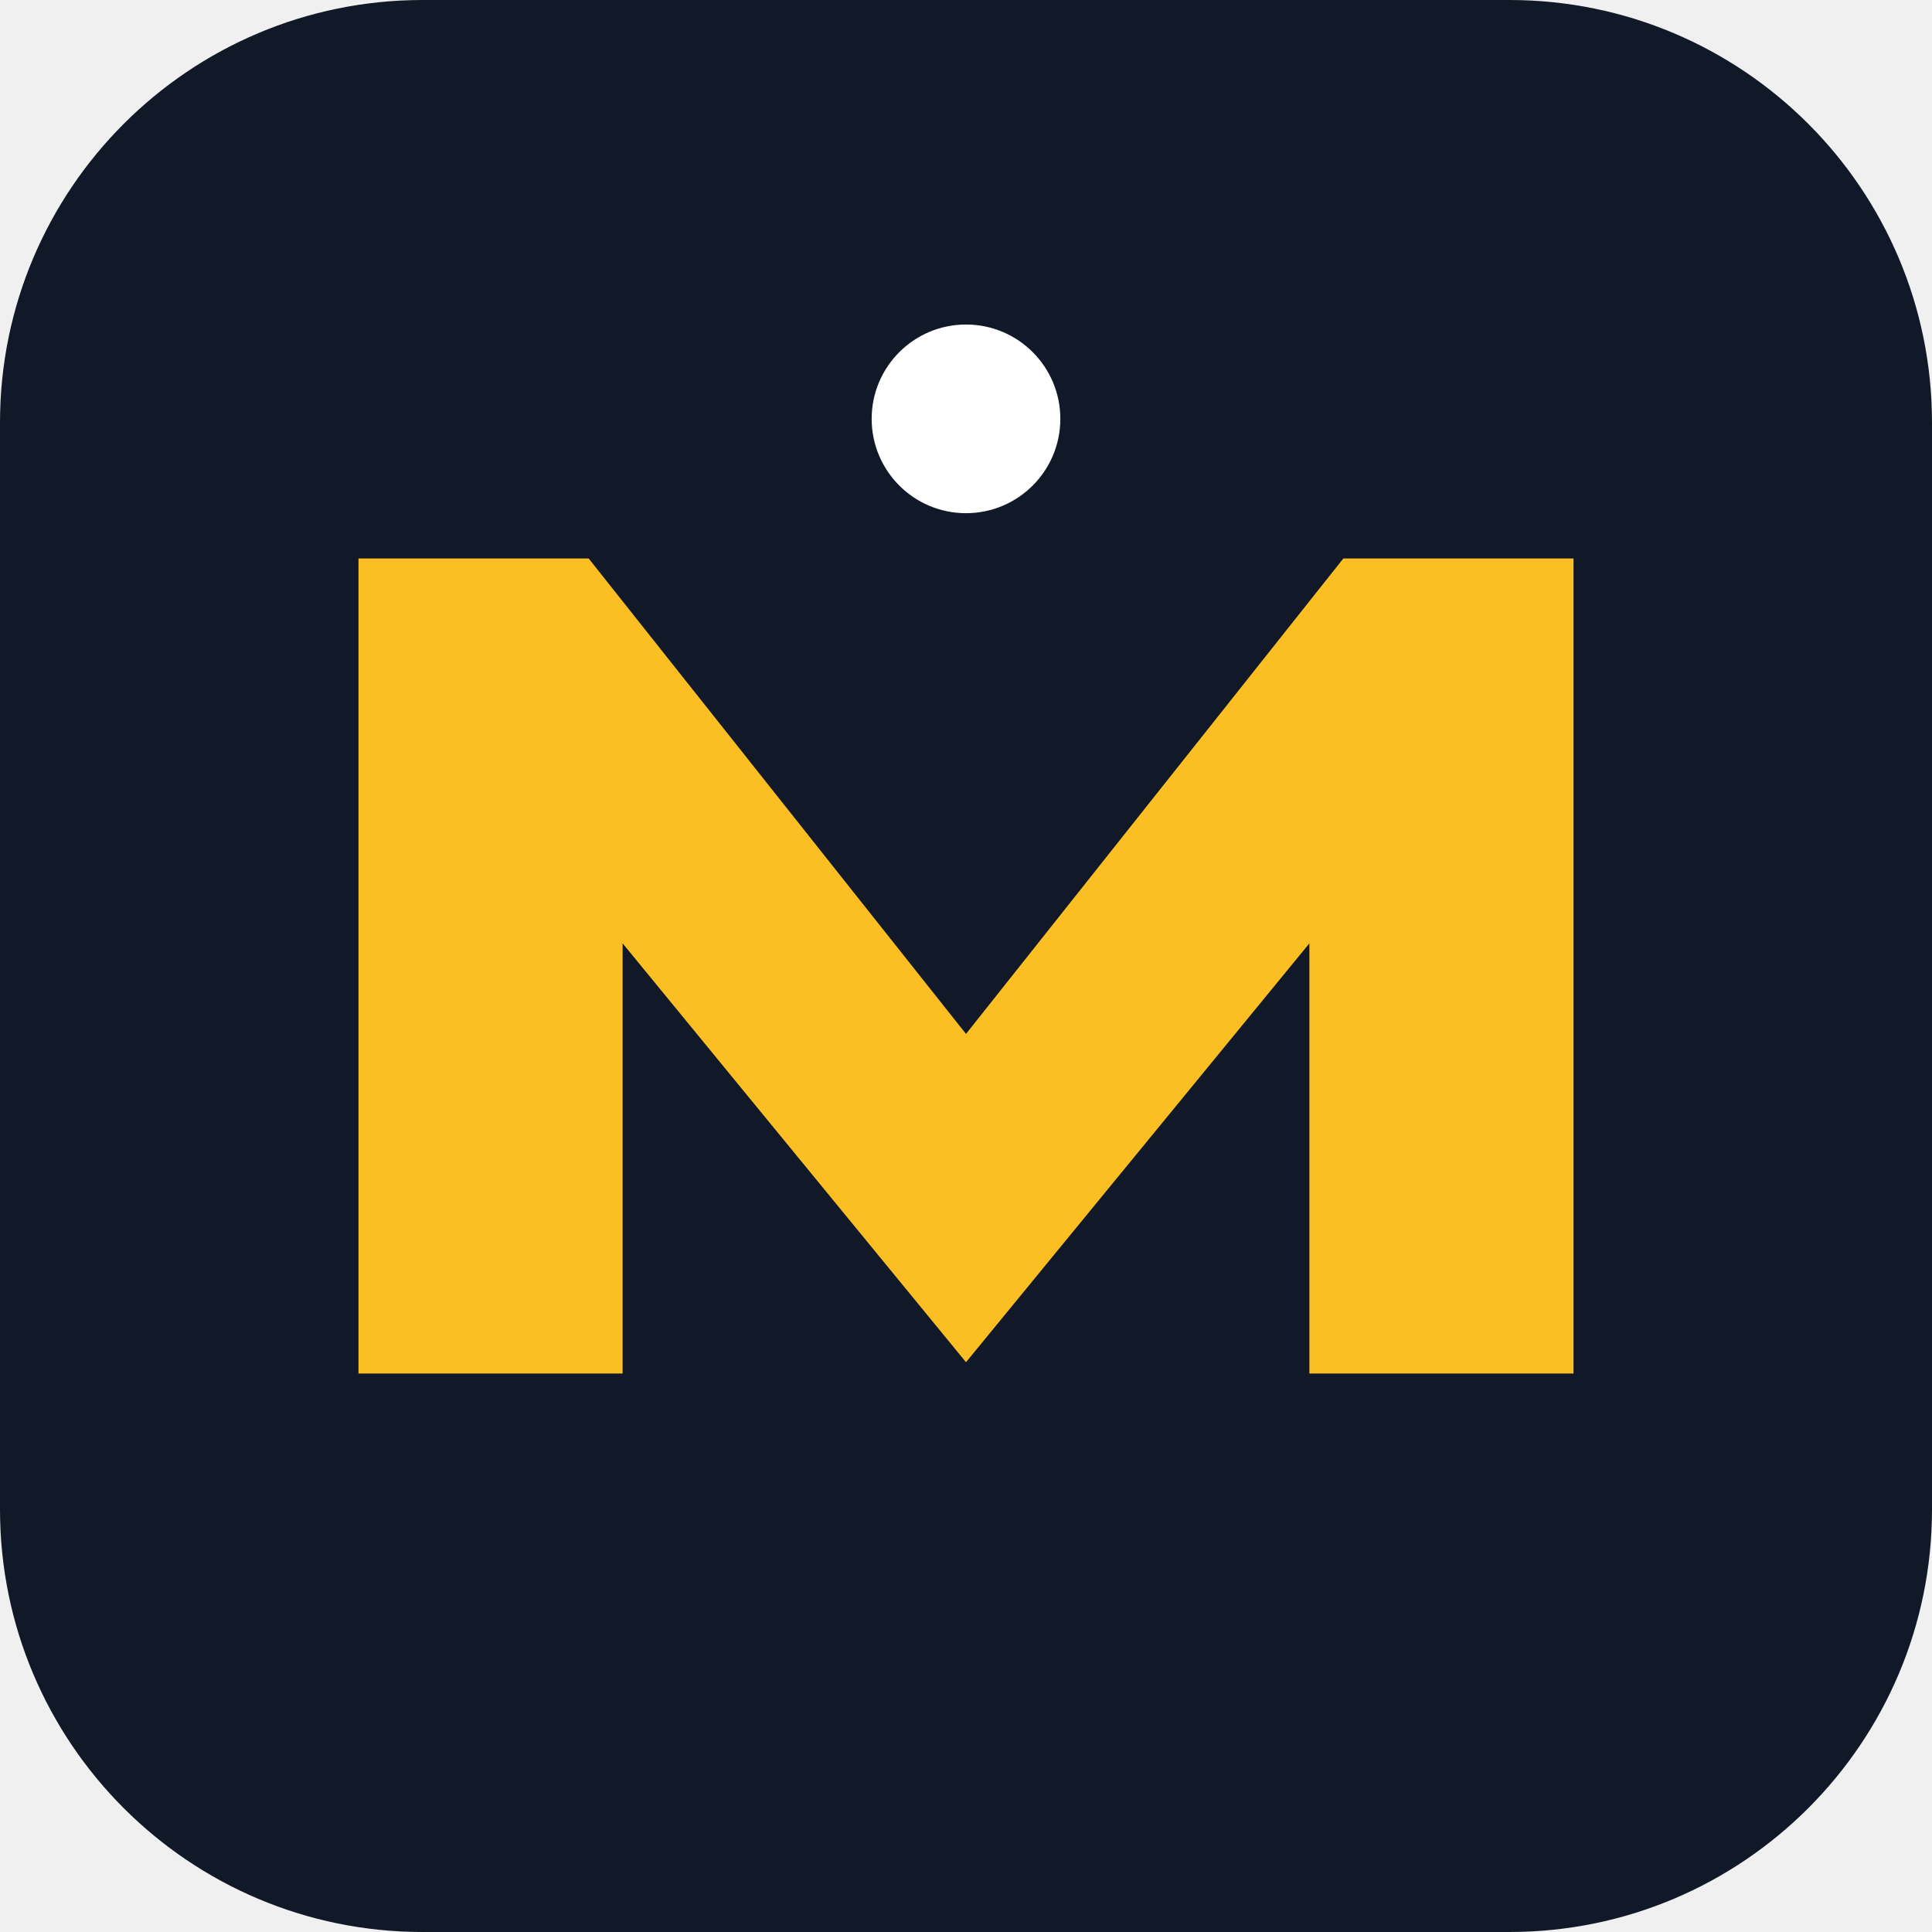
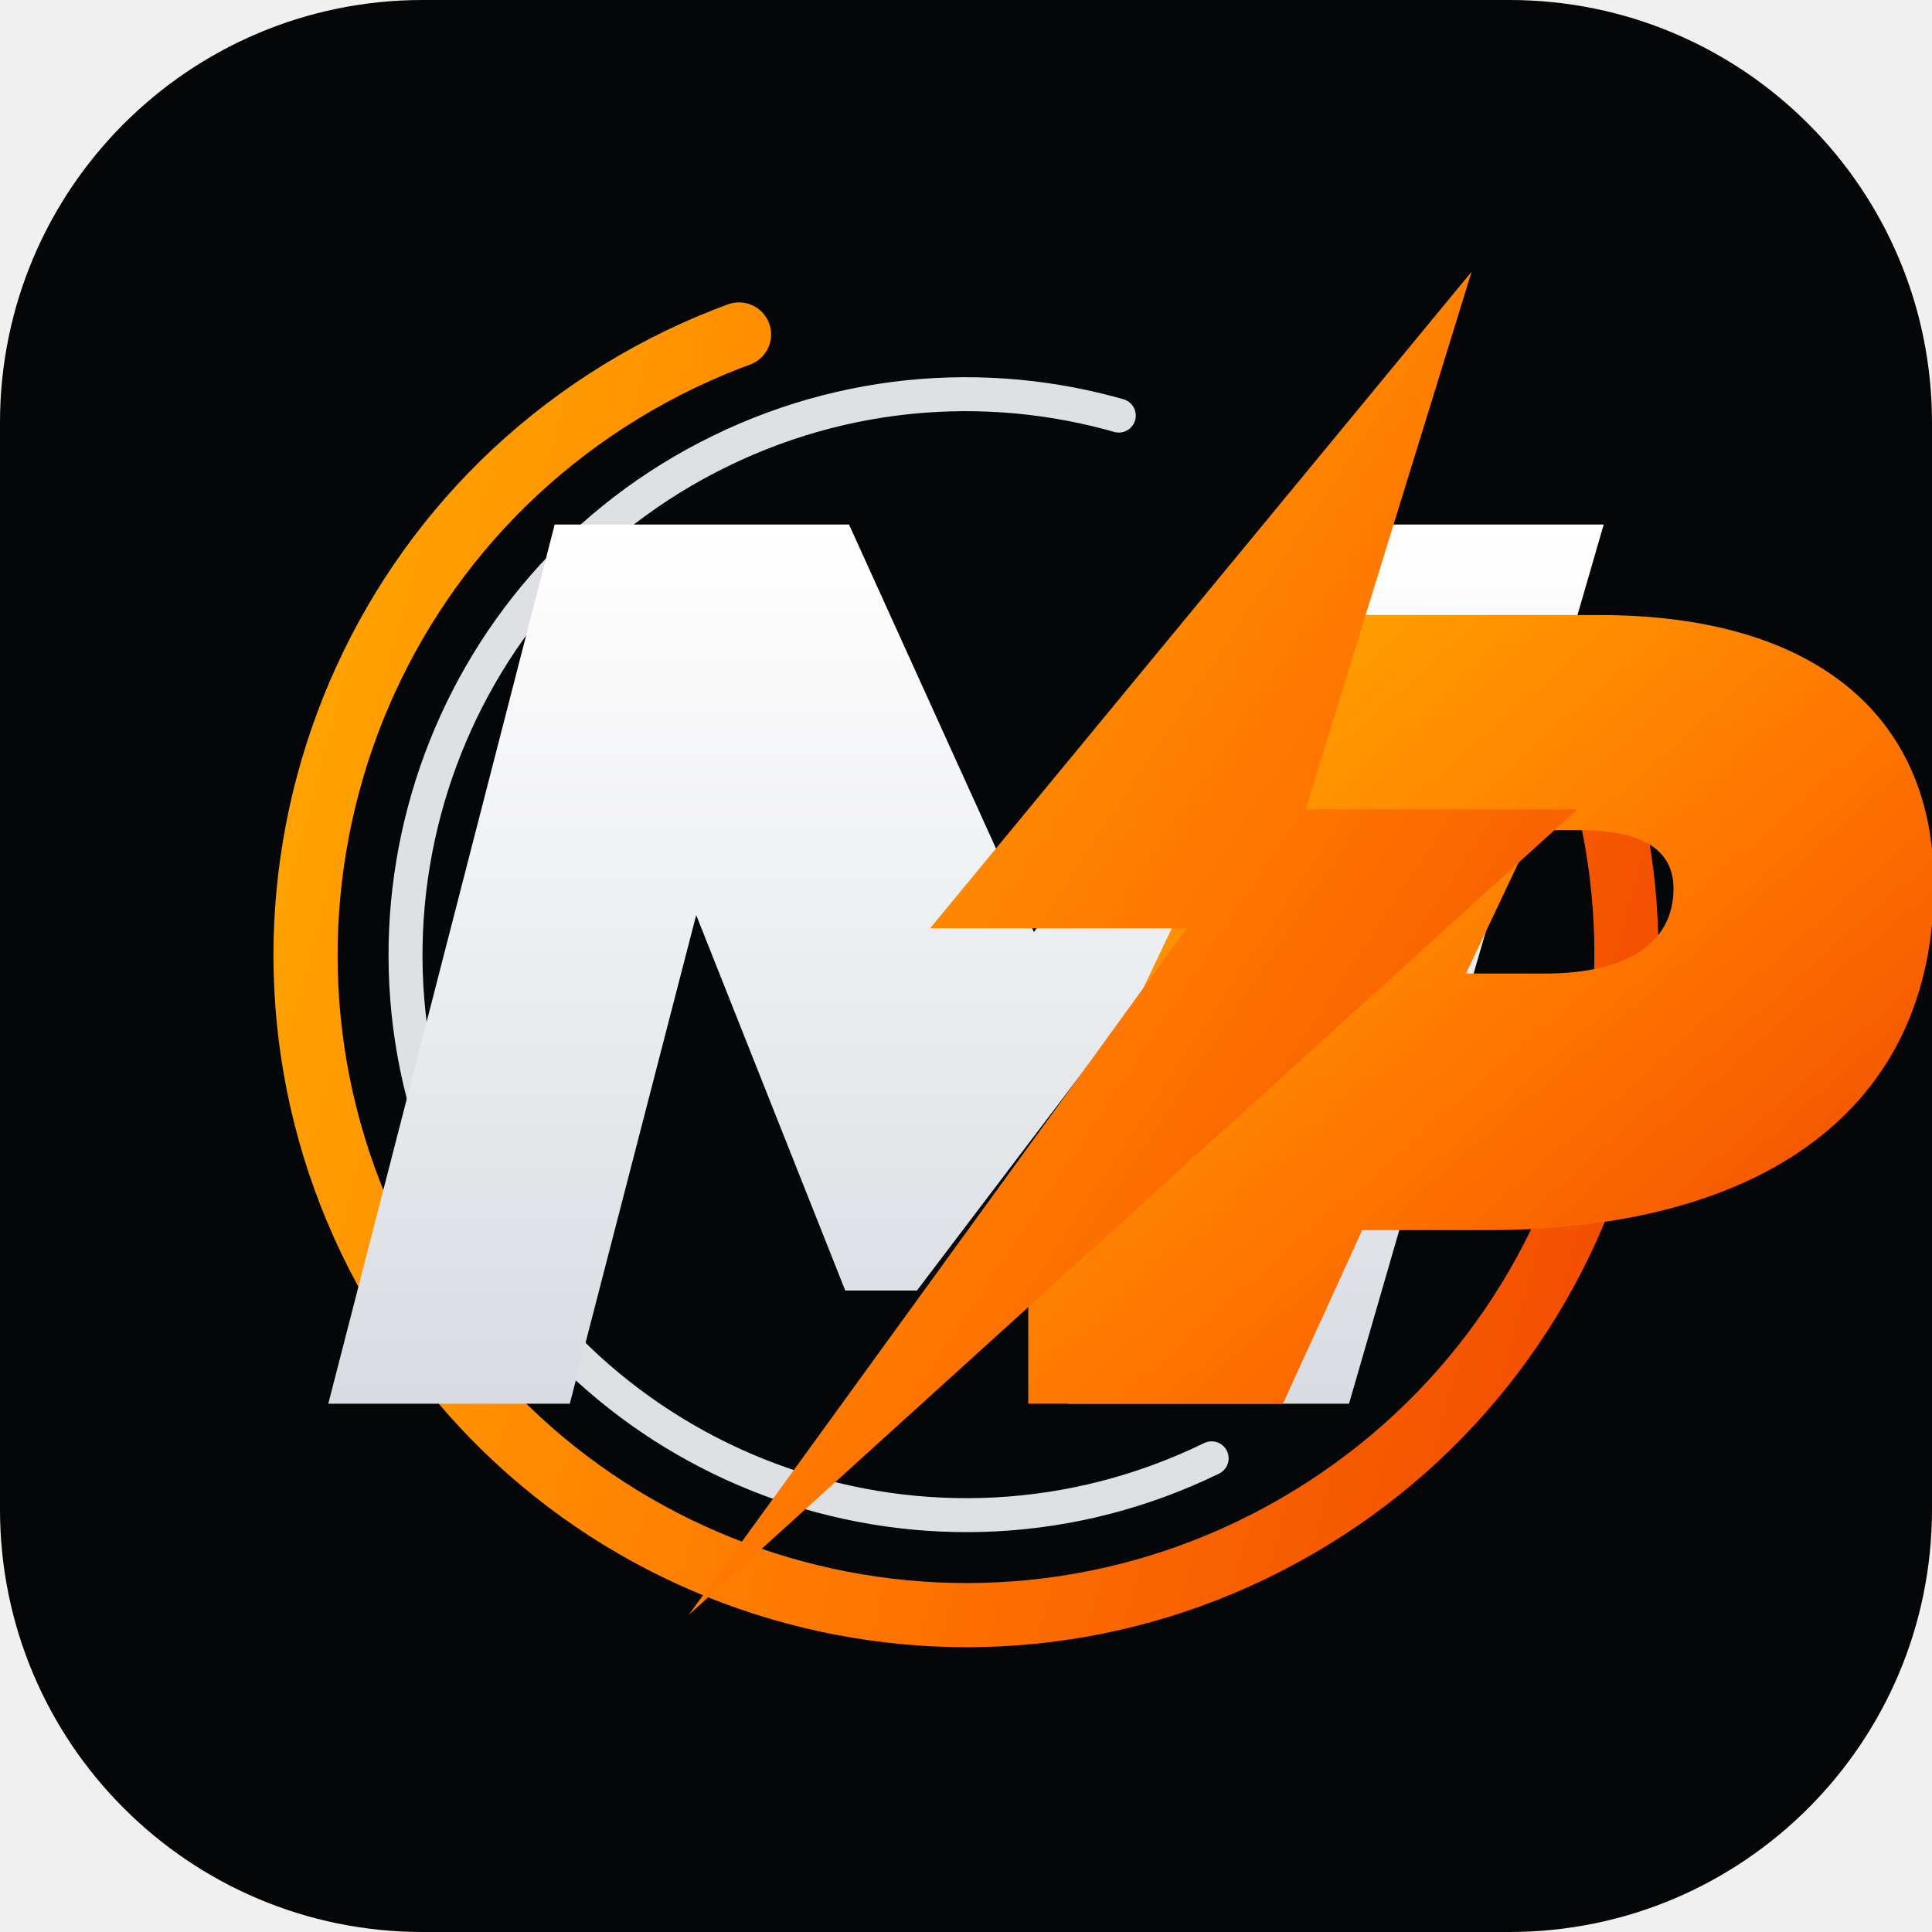
- <svg xmlns="http://www.w3.org/2000/svg" viewBox="0 0 512 512" role="img" aria-label="McCoy">
-   <rect width="512" height="512" rx="112" fill="#111827" />
-   <path d="M95 364V148h61l100 126 100-126h61v216h-70V250l-91 111-91-111v114H95z" fill="#fbbf24" />
-   <circle cx="256" cy="111" r="25" fill="#ffffff" />
+ <svg xmlns="http://www.w3.org/2000/svg" viewBox="0 0 1024 1024" role="img" aria-label="Field Coach">
+   <defs>
+     <linearGradient id="orange" x1="0" y1="0" x2="1" y2="1">
+       <stop stop-color="#ffb000" />
+       <stop offset=".5" stop-color="#ff7a00" />
+       <stop offset="1" stop-color="#ef3f00" />
+     </linearGradient>
+     <linearGradient id="white" x1="0" y1="0" x2="0" y2="1">
+       <stop stop-color="#fff" />
+       <stop offset="1" stop-color="#d8dbe1" />
+     </linearGradient>
+   </defs>
+   <rect width="1024" height="1024" rx="224" fill="#050607" />
+   <circle cx="512" cy="506" r="350" fill="none" stroke="url(#orange)" stroke-width="34" stroke-linecap="round" stroke-dasharray="1710 490" transform="rotate(-30 512 506)" />
+   <circle cx="512" cy="506" r="297" fill="none" stroke="#f2f3f5" stroke-width="18" stroke-linecap="round" stroke-dasharray="1150 720" transform="rotate(64 512 506)" opacity=".92" />
+   <path d="M174 744 294 278h156l98 216 160-216h142L715 744H566l71-259-151 199h-38l-79-199-67 259Z" fill="url(#white)" />
+   <path d="M545 652 700 326h148c111 0 177 51 177 143 0 119-91 183-237 183h-66l-42 92H545Zm232-136h42c43 0 68-16 68-45 0-21-17-31-50-31h-24Z" fill="url(#orange)" />
+   <path d="M780 144 493 492h136L365 856 836 429H692Z" fill="url(#orange)" />
</svg>
